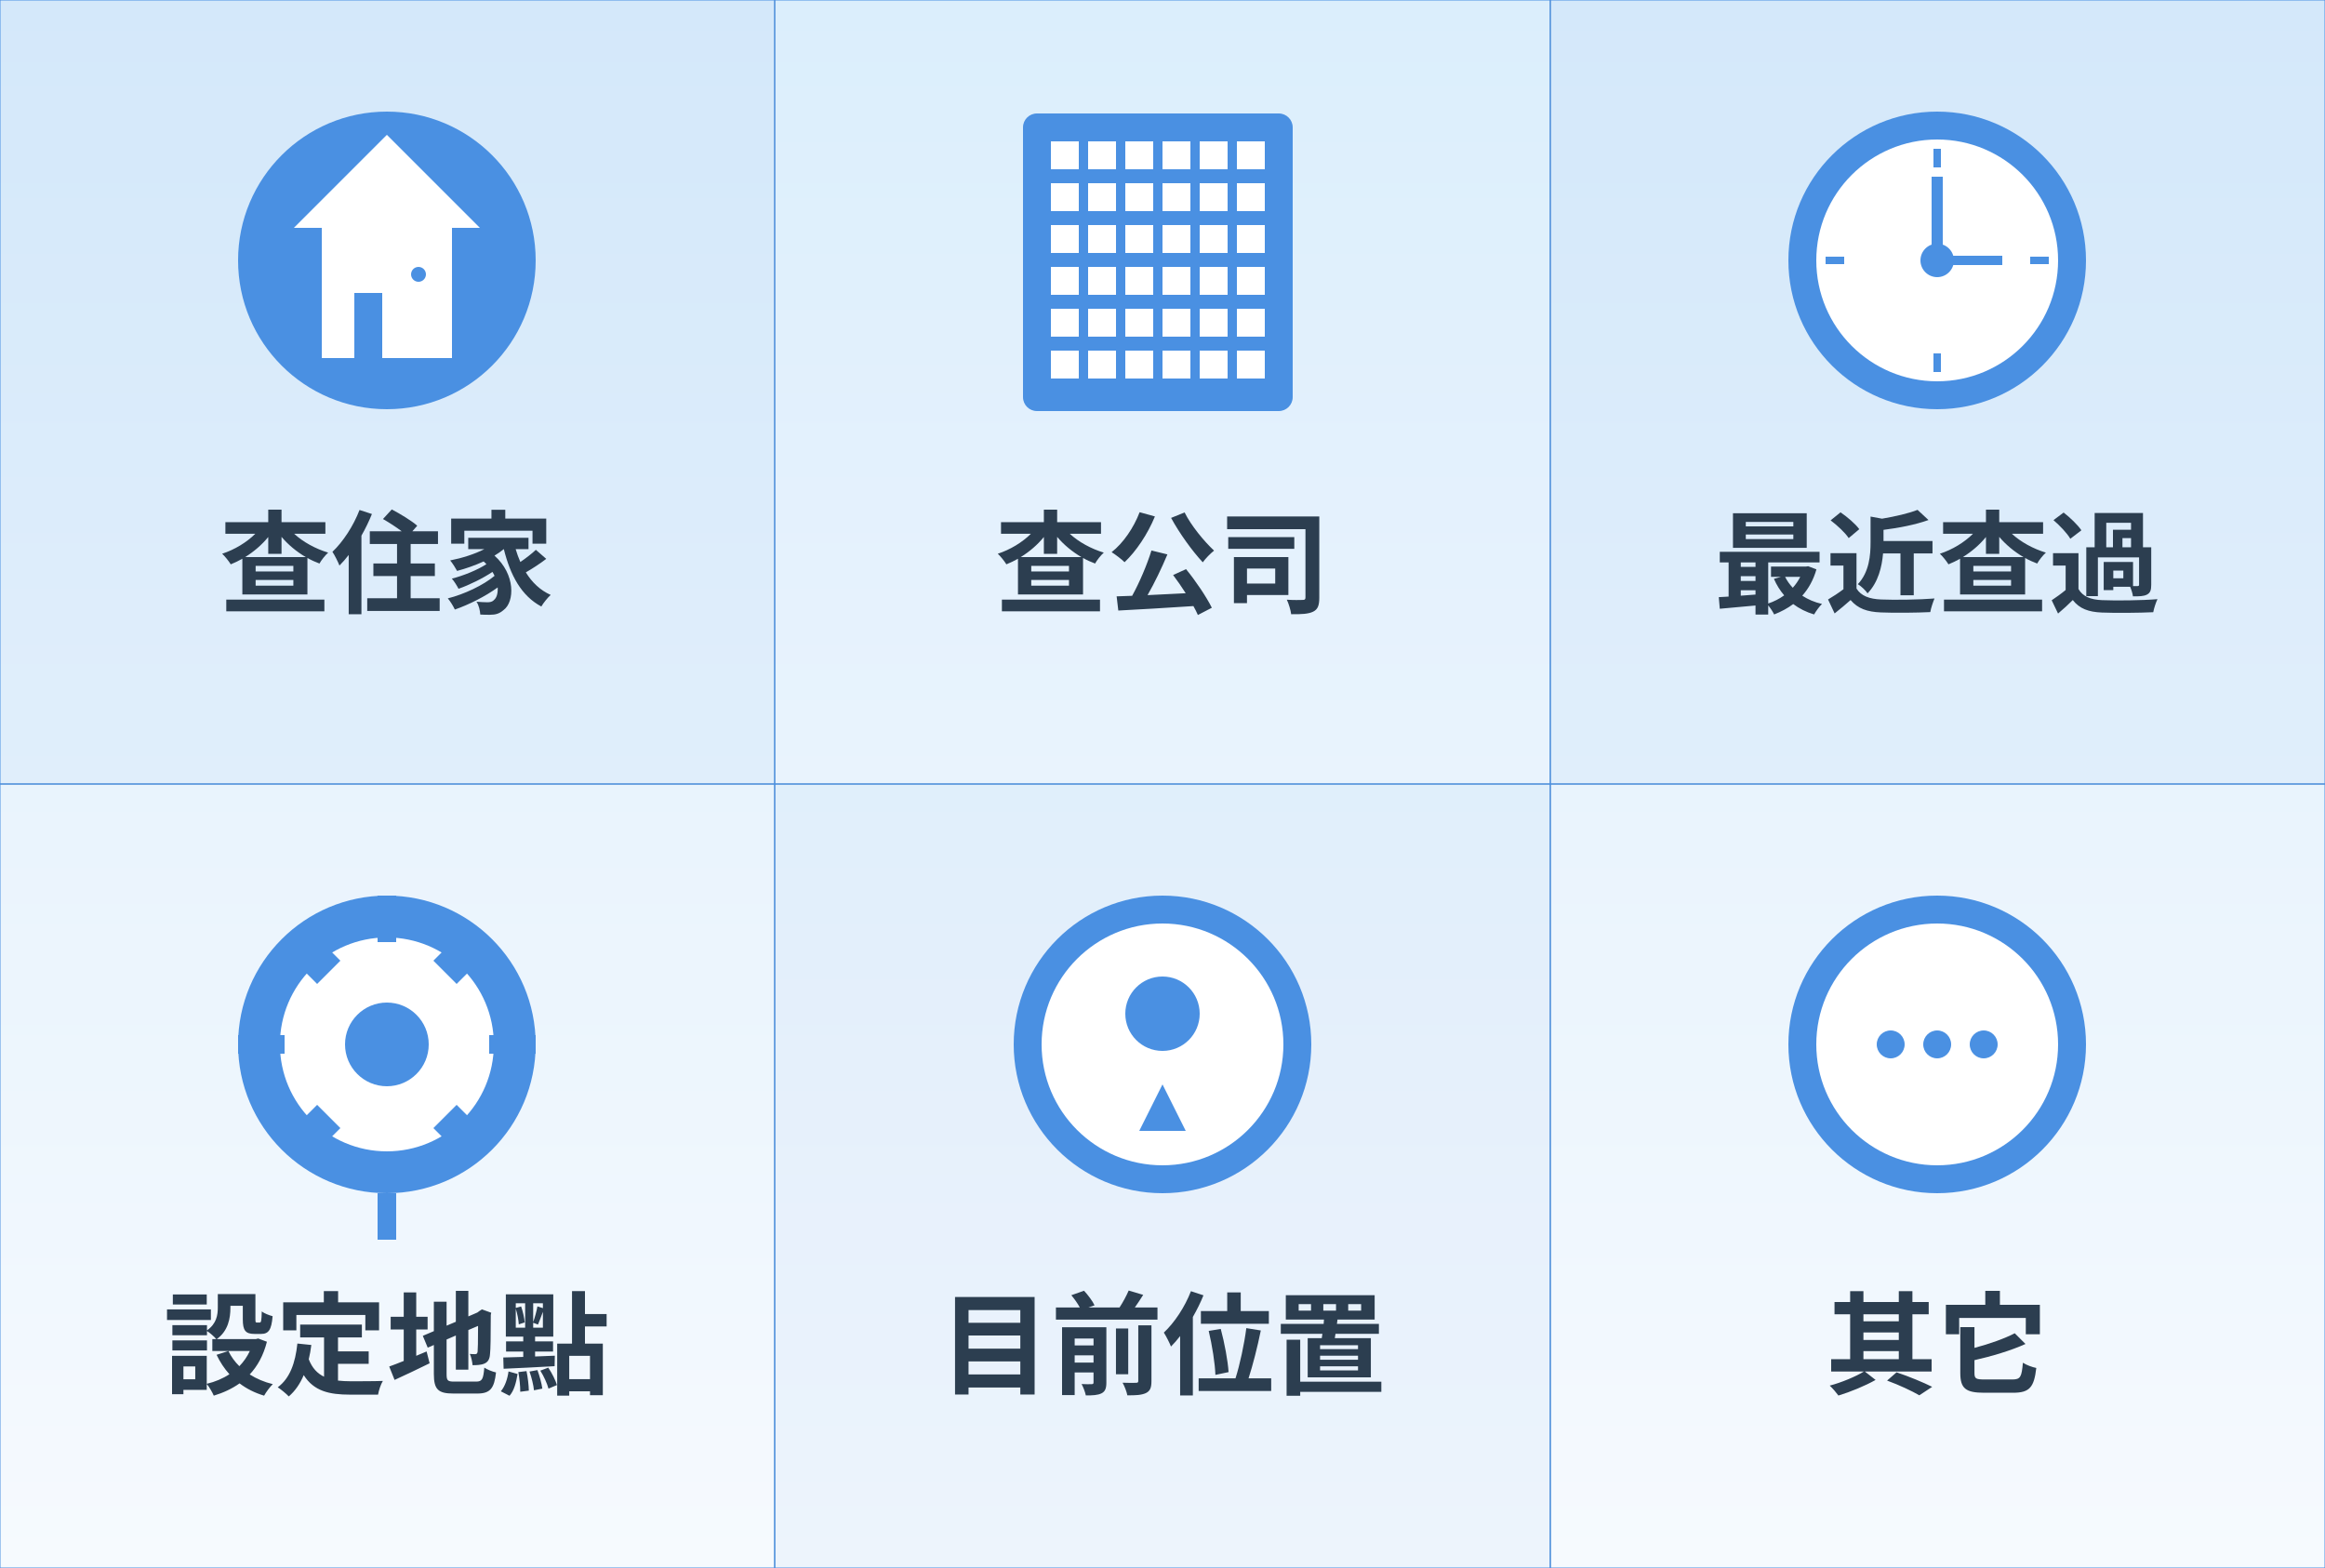
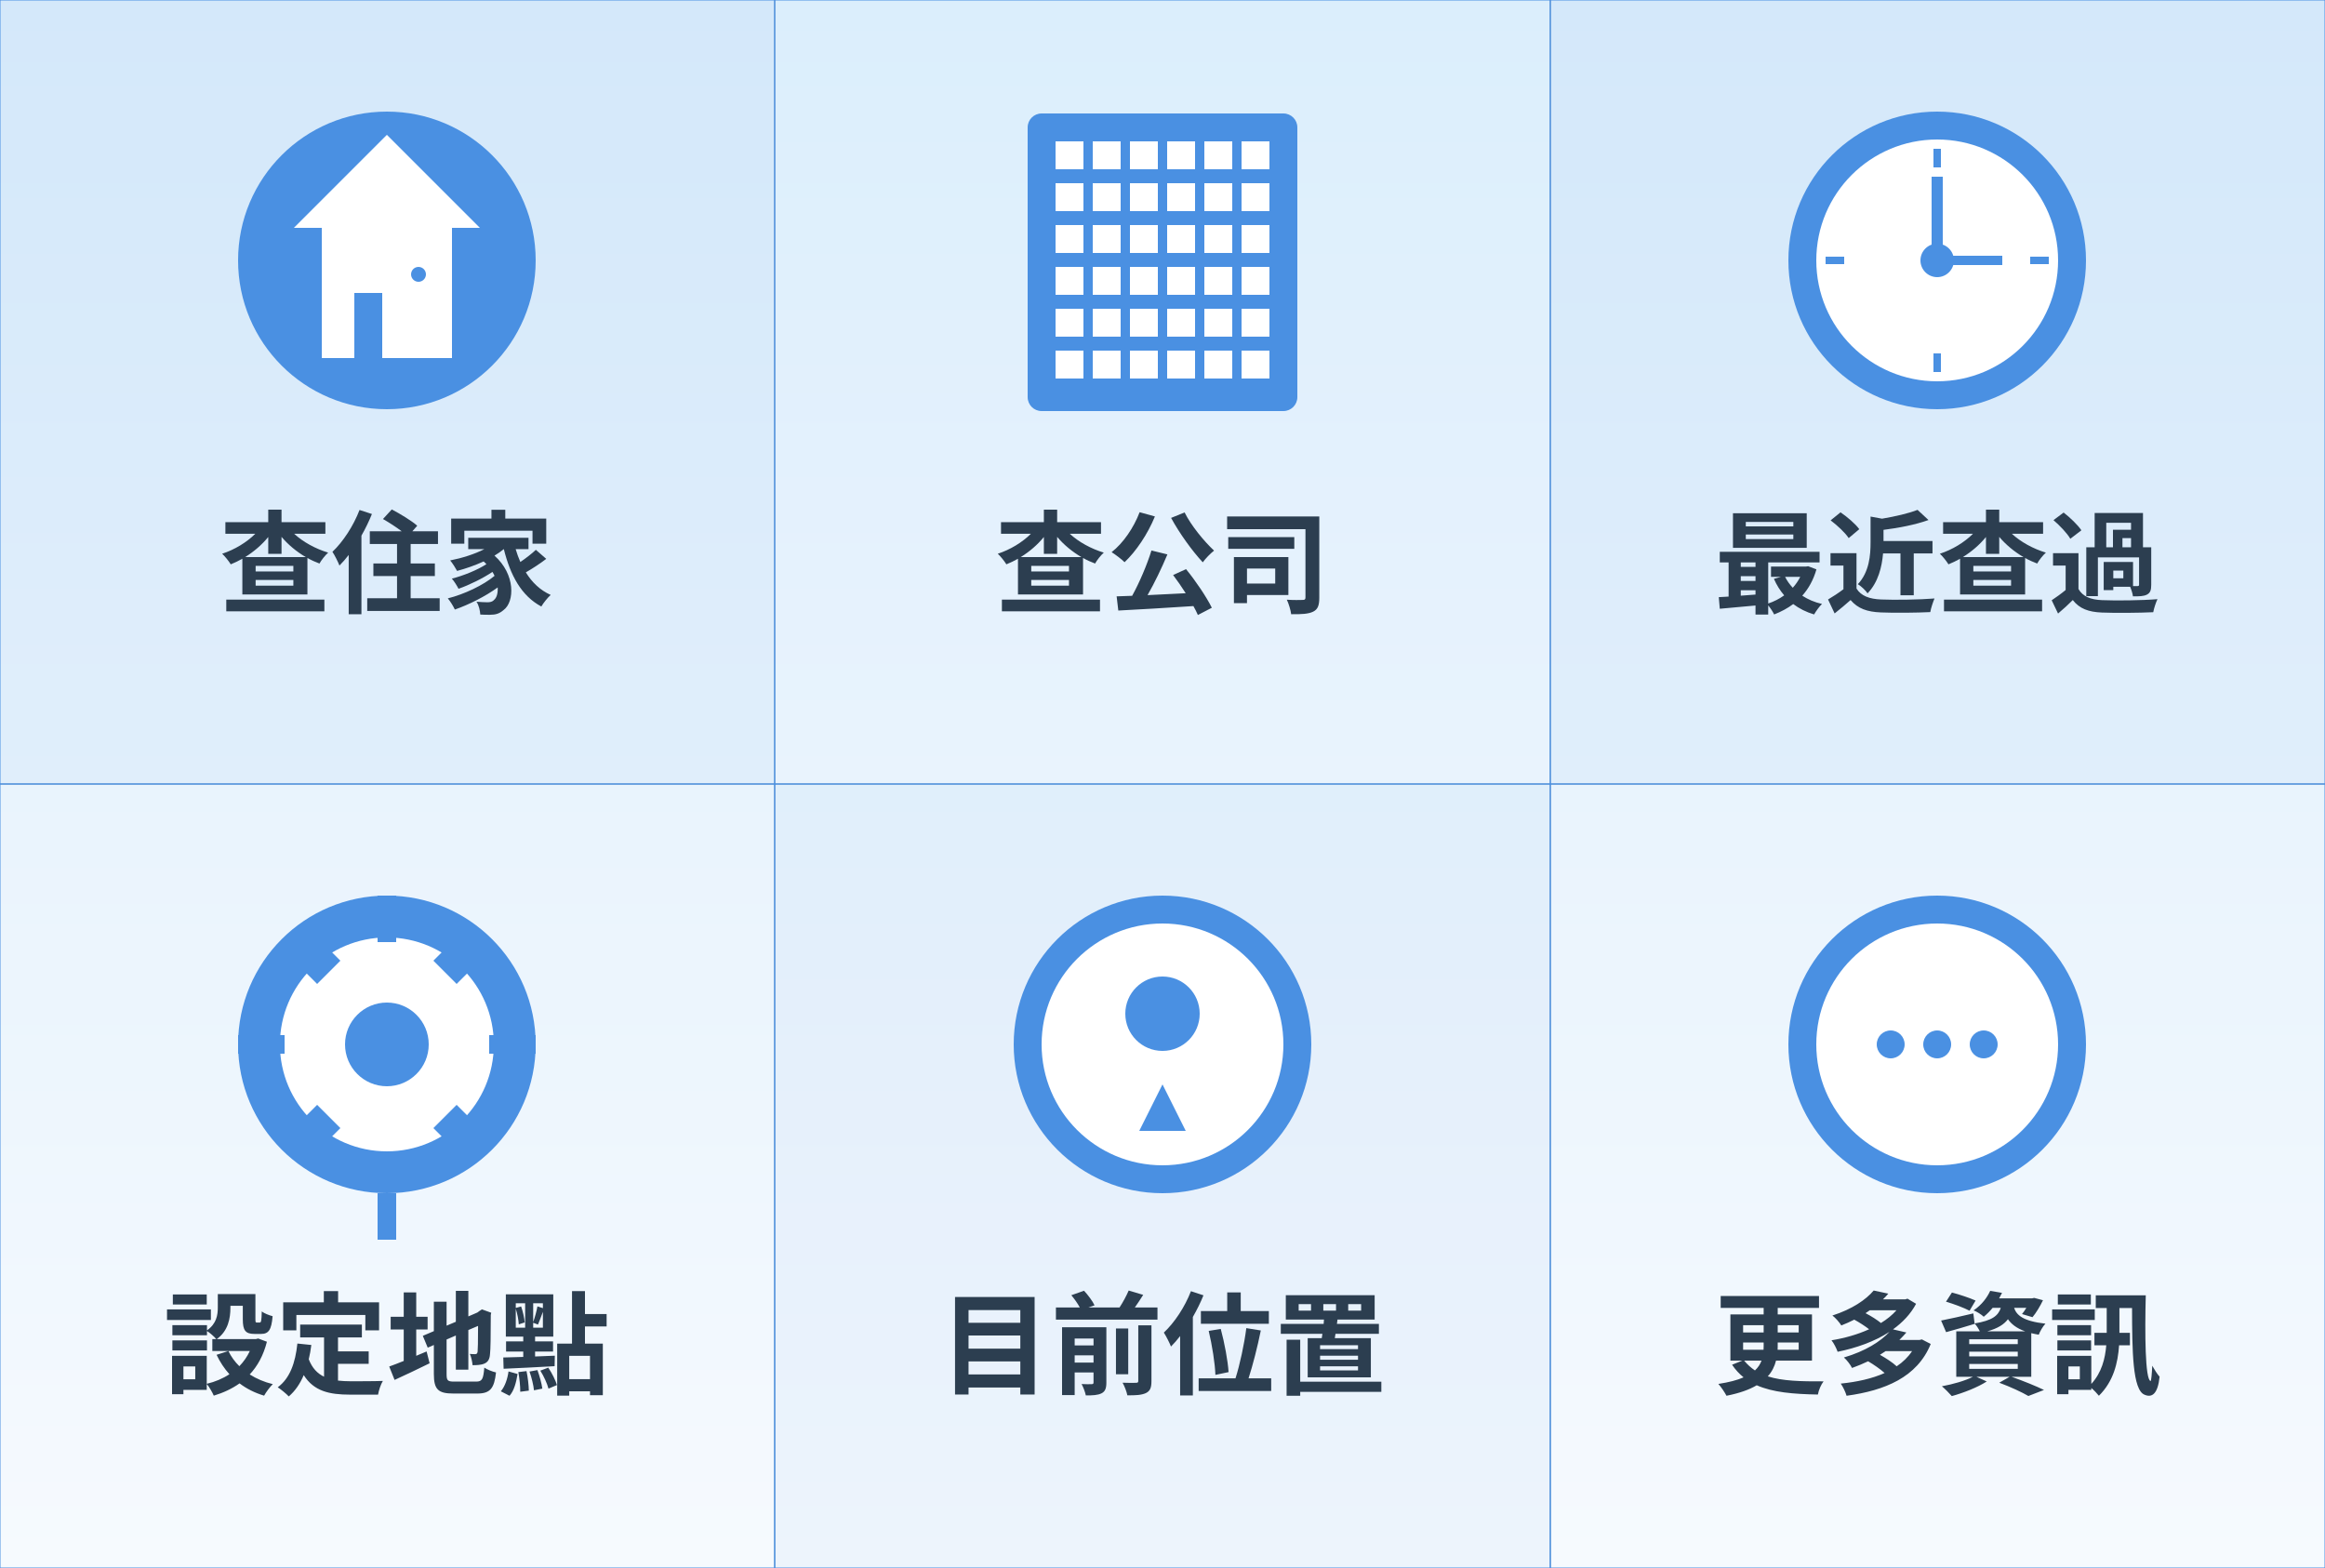
<svg xmlns="http://www.w3.org/2000/svg" width="2500" height="1686" viewBox="0 0 2500 1686">
  <defs>
    <linearGradient id="backgroundGrad" x1="0%" y1="0%" x2="0%" y2="100%">
      <stop offset="0%" style="stop-color:#E3F2FD;stop-opacity:1" />
      <stop offset="100%" style="stop-color:#FFFFFF;stop-opacity:1" />
    </linearGradient>
  </defs>
  <rect width="2500" height="1686" fill="url(#backgroundGrad)" />
  <line x1="833" y1="0" x2="833" y2="1686" stroke="#E0E0E0" stroke-width="2" />
  <line x1="1667" y1="0" x2="1667" y2="1686" stroke="#E0E0E0" stroke-width="2" />
  <line x1="0" y1="843" x2="2500" y2="843" stroke="#E0E0E0" stroke-width="2" />
  <g id="home-weather">
    <rect x="0" y="0" width="833" height="843" fill="rgba(76,144,226,0.1)" stroke="#4A90E2" stroke-width="1" />
    <circle cx="416" cy="280" r="160" fill="#4A90E2" />
    <polygon points="316,245 416,145 516,245" fill="white" />
    <rect x="346" y="245" width="140" height="140" fill="white" />
    <rect x="381" y="315" width="30" height="70" fill="#4A90E2" />
    <circle cx="450" cy="295" r="8" fill="#4A90E2" />
    <text x="416" y="650" text-anchor="middle" font-family="Arial, sans-serif" font-size="120" font-weight="bold" fill="#2C3E50">查住家</text>
  </g>
  <g id="office-weather">
    <rect x="833" y="0" width="834" height="843" fill="rgba(76,144,226,0.05)" stroke="#4A90E2" stroke-width="1" />
-     <rect x="1100" y="122" width="290" height="320" fill="#4A90E2" rx="15" />
-     <rect x="1130" y="152" width="30" height="30" fill="white" />
-     <rect x="1170" y="152" width="30" height="30" fill="white" />
-     <rect x="1210" y="152" width="30" height="30" fill="white" />
-     <rect x="1250" y="152" width="30" height="30" fill="white" />
-     <rect x="1290" y="152" width="30" height="30" fill="white" />
-     <rect x="1330" y="152" width="30" height="30" fill="white" />
-     <rect x="1130" y="197" width="30" height="30" fill="white" />
-     <rect x="1170" y="197" width="30" height="30" fill="white" />
-     <rect x="1210" y="197" width="30" height="30" fill="white" />
-     <rect x="1250" y="197" width="30" height="30" fill="white" />
-     <rect x="1290" y="197" width="30" height="30" fill="white" />
-     <rect x="1330" y="197" width="30" height="30" fill="white" />
-     <rect x="1130" y="242" width="30" height="30" fill="white" />
-     <rect x="1170" y="242" width="30" height="30" fill="white" />
-     <rect x="1210" y="242" width="30" height="30" fill="white" />
-     <rect x="1250" y="242" width="30" height="30" fill="white" />
-     <rect x="1290" y="242" width="30" height="30" fill="white" />
-     <rect x="1330" y="242" width="30" height="30" fill="white" />
-     <rect x="1130" y="287" width="30" height="30" fill="white" />
-     <rect x="1170" y="287" width="30" height="30" fill="white" />
-     <rect x="1210" y="287" width="30" height="30" fill="white" />
-     <rect x="1250" y="287" width="30" height="30" fill="white" />
-     <rect x="1290" y="287" width="30" height="30" fill="white" />
-     <rect x="1330" y="287" width="30" height="30" fill="white" />
-     <rect x="1130" y="332" width="30" height="30" fill="white" />
-     <rect x="1170" y="332" width="30" height="30" fill="white" />
-     <rect x="1210" y="332" width="30" height="30" fill="white" />
-     <rect x="1250" y="332" width="30" height="30" fill="white" />
-     <rect x="1290" y="332" width="30" height="30" fill="white" />
-     <rect x="1330" y="332" width="30" height="30" fill="white" />
-     <rect x="1130" y="377" width="30" height="30" fill="white" />
-     <rect x="1170" y="377" width="30" height="30" fill="white" />
-     <rect x="1210" y="377" width="30" height="30" fill="white" />
-     <rect x="1250" y="377" width="30" height="30" fill="white" />
-     <rect x="1290" y="377" width="30" height="30" fill="white" />
-     <rect x="1330" y="377" width="30" height="30" fill="white" />
+     <rect x="1105" y="122" width="290" height="320" fill="#4A90E2" rx="15" />
+     <rect x="1135" y="152" width="30" height="30" fill="white" />
+     <rect x="1175" y="152" width="30" height="30" fill="white" />
+     <rect x="1215" y="152" width="30" height="30" fill="white" />
+     <rect x="1255" y="152" width="30" height="30" fill="white" />
+     <rect x="1295" y="152" width="30" height="30" fill="white" />
+     <rect x="1335" y="152" width="30" height="30" fill="white" />
+     <rect x="1135" y="197" width="30" height="30" fill="white" />
+     <rect x="1175" y="197" width="30" height="30" fill="white" />
+     <rect x="1215" y="197" width="30" height="30" fill="white" />
+     <rect x="1255" y="197" width="30" height="30" fill="white" />
+     <rect x="1295" y="197" width="30" height="30" fill="white" />
+     <rect x="1335" y="197" width="30" height="30" fill="white" />
+     <rect x="1135" y="242" width="30" height="30" fill="white" />
+     <rect x="1175" y="242" width="30" height="30" fill="white" />
+     <rect x="1215" y="242" width="30" height="30" fill="white" />
+     <rect x="1255" y="242" width="30" height="30" fill="white" />
+     <rect x="1295" y="242" width="30" height="30" fill="white" />
+     <rect x="1335" y="242" width="30" height="30" fill="white" />
+     <rect x="1135" y="287" width="30" height="30" fill="white" />
+     <rect x="1175" y="287" width="30" height="30" fill="white" />
+     <rect x="1215" y="287" width="30" height="30" fill="white" />
+     <rect x="1255" y="287" width="30" height="30" fill="white" />
+     <rect x="1295" y="287" width="30" height="30" fill="white" />
+     <rect x="1335" y="287" width="30" height="30" fill="white" />
+     <rect x="1135" y="332" width="30" height="30" fill="white" />
+     <rect x="1175" y="332" width="30" height="30" fill="white" />
+     <rect x="1215" y="332" width="30" height="30" fill="white" />
+     <rect x="1255" y="332" width="30" height="30" fill="white" />
+     <rect x="1295" y="332" width="30" height="30" fill="white" />
+     <rect x="1335" y="332" width="30" height="30" fill="white" />
+     <rect x="1135" y="377" width="30" height="30" fill="white" />
+     <rect x="1175" y="377" width="30" height="30" fill="white" />
+     <rect x="1215" y="377" width="30" height="30" fill="white" />
+     <rect x="1255" y="377" width="30" height="30" fill="white" />
+     <rect x="1295" y="377" width="30" height="30" fill="white" />
+     <rect x="1335" y="377" width="30" height="30" fill="white" />
    <text x="1250" y="650" text-anchor="middle" font-family="Arial, sans-serif" font-size="120" font-weight="bold" fill="#2C3E50">查公司</text>
  </g>
  <g id="recent-queries">
    <rect x="1667" y="0" width="833" height="843" fill="rgba(76,144,226,0.1)" stroke="#4A90E2" stroke-width="1" />
    <circle cx="2083" cy="280" r="160" fill="#4A90E2" />
    <circle cx="2083" cy="280" r="130" fill="white" />
    <line x1="2083" y1="280" x2="2083" y2="190" stroke="#4A90E2" stroke-width="12" />
    <line x1="2083" y1="280" x2="2153" y2="280" stroke="#4A90E2" stroke-width="10" />
    <circle cx="2083" cy="280" r="18" fill="#4A90E2" />
    <line x1="2083" y1="160" x2="2083" y2="180" stroke="#4A90E2" stroke-width="8" />
    <line x1="2203" y1="280" x2="2183" y2="280" stroke="#4A90E2" stroke-width="8" />
    <line x1="2083" y1="400" x2="2083" y2="380" stroke="#4A90E2" stroke-width="8" />
    <line x1="1963" y1="280" x2="1983" y2="280" stroke="#4A90E2" stroke-width="8" />
    <text x="2083" y="650" text-anchor="middle" font-family="Arial, sans-serif" font-size="120" font-weight="bold" fill="#2C3E50">最近查過</text>
  </g>
  <g id="current-location">
    <rect x="0" y="843" width="833" height="843" fill="rgba(76,144,226,0.05)" stroke="#4A90E2" stroke-width="1" />
    <circle cx="416" cy="1123" r="160" fill="#4A90E2" />
    <circle cx="416" cy="1123" r="115" fill="white" />
    <circle cx="416" cy="1123" r="45" fill="#4A90E2" />
    <rect x="406" y="963" width="20" height="50" fill="#4A90E2" />
    <rect x="406" y="1283" width="20" height="50" fill="#4A90E2" />
    <rect x="256" y="1113" width="50" height="20" fill="#4A90E2" />
    <rect x="526" y="1113" width="50" height="20" fill="#4A90E2" />
    <polygon points="316,1033 341,1008 366,1033 341,1058" fill="#4A90E2" />
    <polygon points="516,1033 491,1008 466,1033 491,1058" fill="#4A90E2" />
    <polygon points="316,1213 341,1238 366,1213 341,1188" fill="#4A90E2" />
    <polygon points="516,1213 491,1238 466,1213 491,1188" fill="#4A90E2" />
    <text x="416" y="1490" text-anchor="middle" font-family="Arial, sans-serif" font-size="120" font-weight="bold" fill="#2C3E50">設定地點</text>
  </g>
  <g id="location-settings">
    <rect x="833" y="843" width="834" height="843" fill="rgba(76,144,226,0.1)" stroke="#4A90E2" stroke-width="1" />
    <circle cx="1250" cy="1123" r="160" fill="#4A90E2" />
    <circle cx="1250" cy="1123" r="130" fill="white" />
    <circle cx="1250" cy="1090" r="40" fill="#4A90E2" />
    <polygon points="1250,1166 1225,1216 1275,1216" fill="#4A90E2" />
    <circle cx="1250" cy="1123" r="150" fill="none" stroke="#4A90E2" stroke-width="10" stroke-dasharray="25,12" />
    <text x="1250" y="1490" text-anchor="middle" font-family="Arial, sans-serif" font-size="120" font-weight="bold" fill="#2C3E50">目前位置</text>
  </g>
  <g id="more-options">
    <rect x="1667" y="843" width="833" height="843" fill="rgba(76,144,226,0.05)" stroke="#4A90E2" stroke-width="1" />
    <circle cx="2083" cy="1123" r="160" fill="#4A90E2" />
    <circle cx="2083" cy="1123" r="130" fill="white" />
    <circle cx="2033" cy="1123" r="15" fill="#4A90E2" />
    <circle cx="2083" cy="1123" r="15" fill="#4A90E2" />
    <circle cx="2133" cy="1123" r="15" fill="#4A90E2" />
-     <text x="2083" y="1490" text-anchor="middle" font-family="Arial, sans-serif" font-size="120" font-weight="bold" fill="#2C3E50">其它</text>
+     <text x="2083" y="1490" text-anchor="middle" font-family="Arial, sans-serif" font-size="120" font-weight="bold" fill="#2C3E50">更多資訊</text>
  </g>
</svg>
